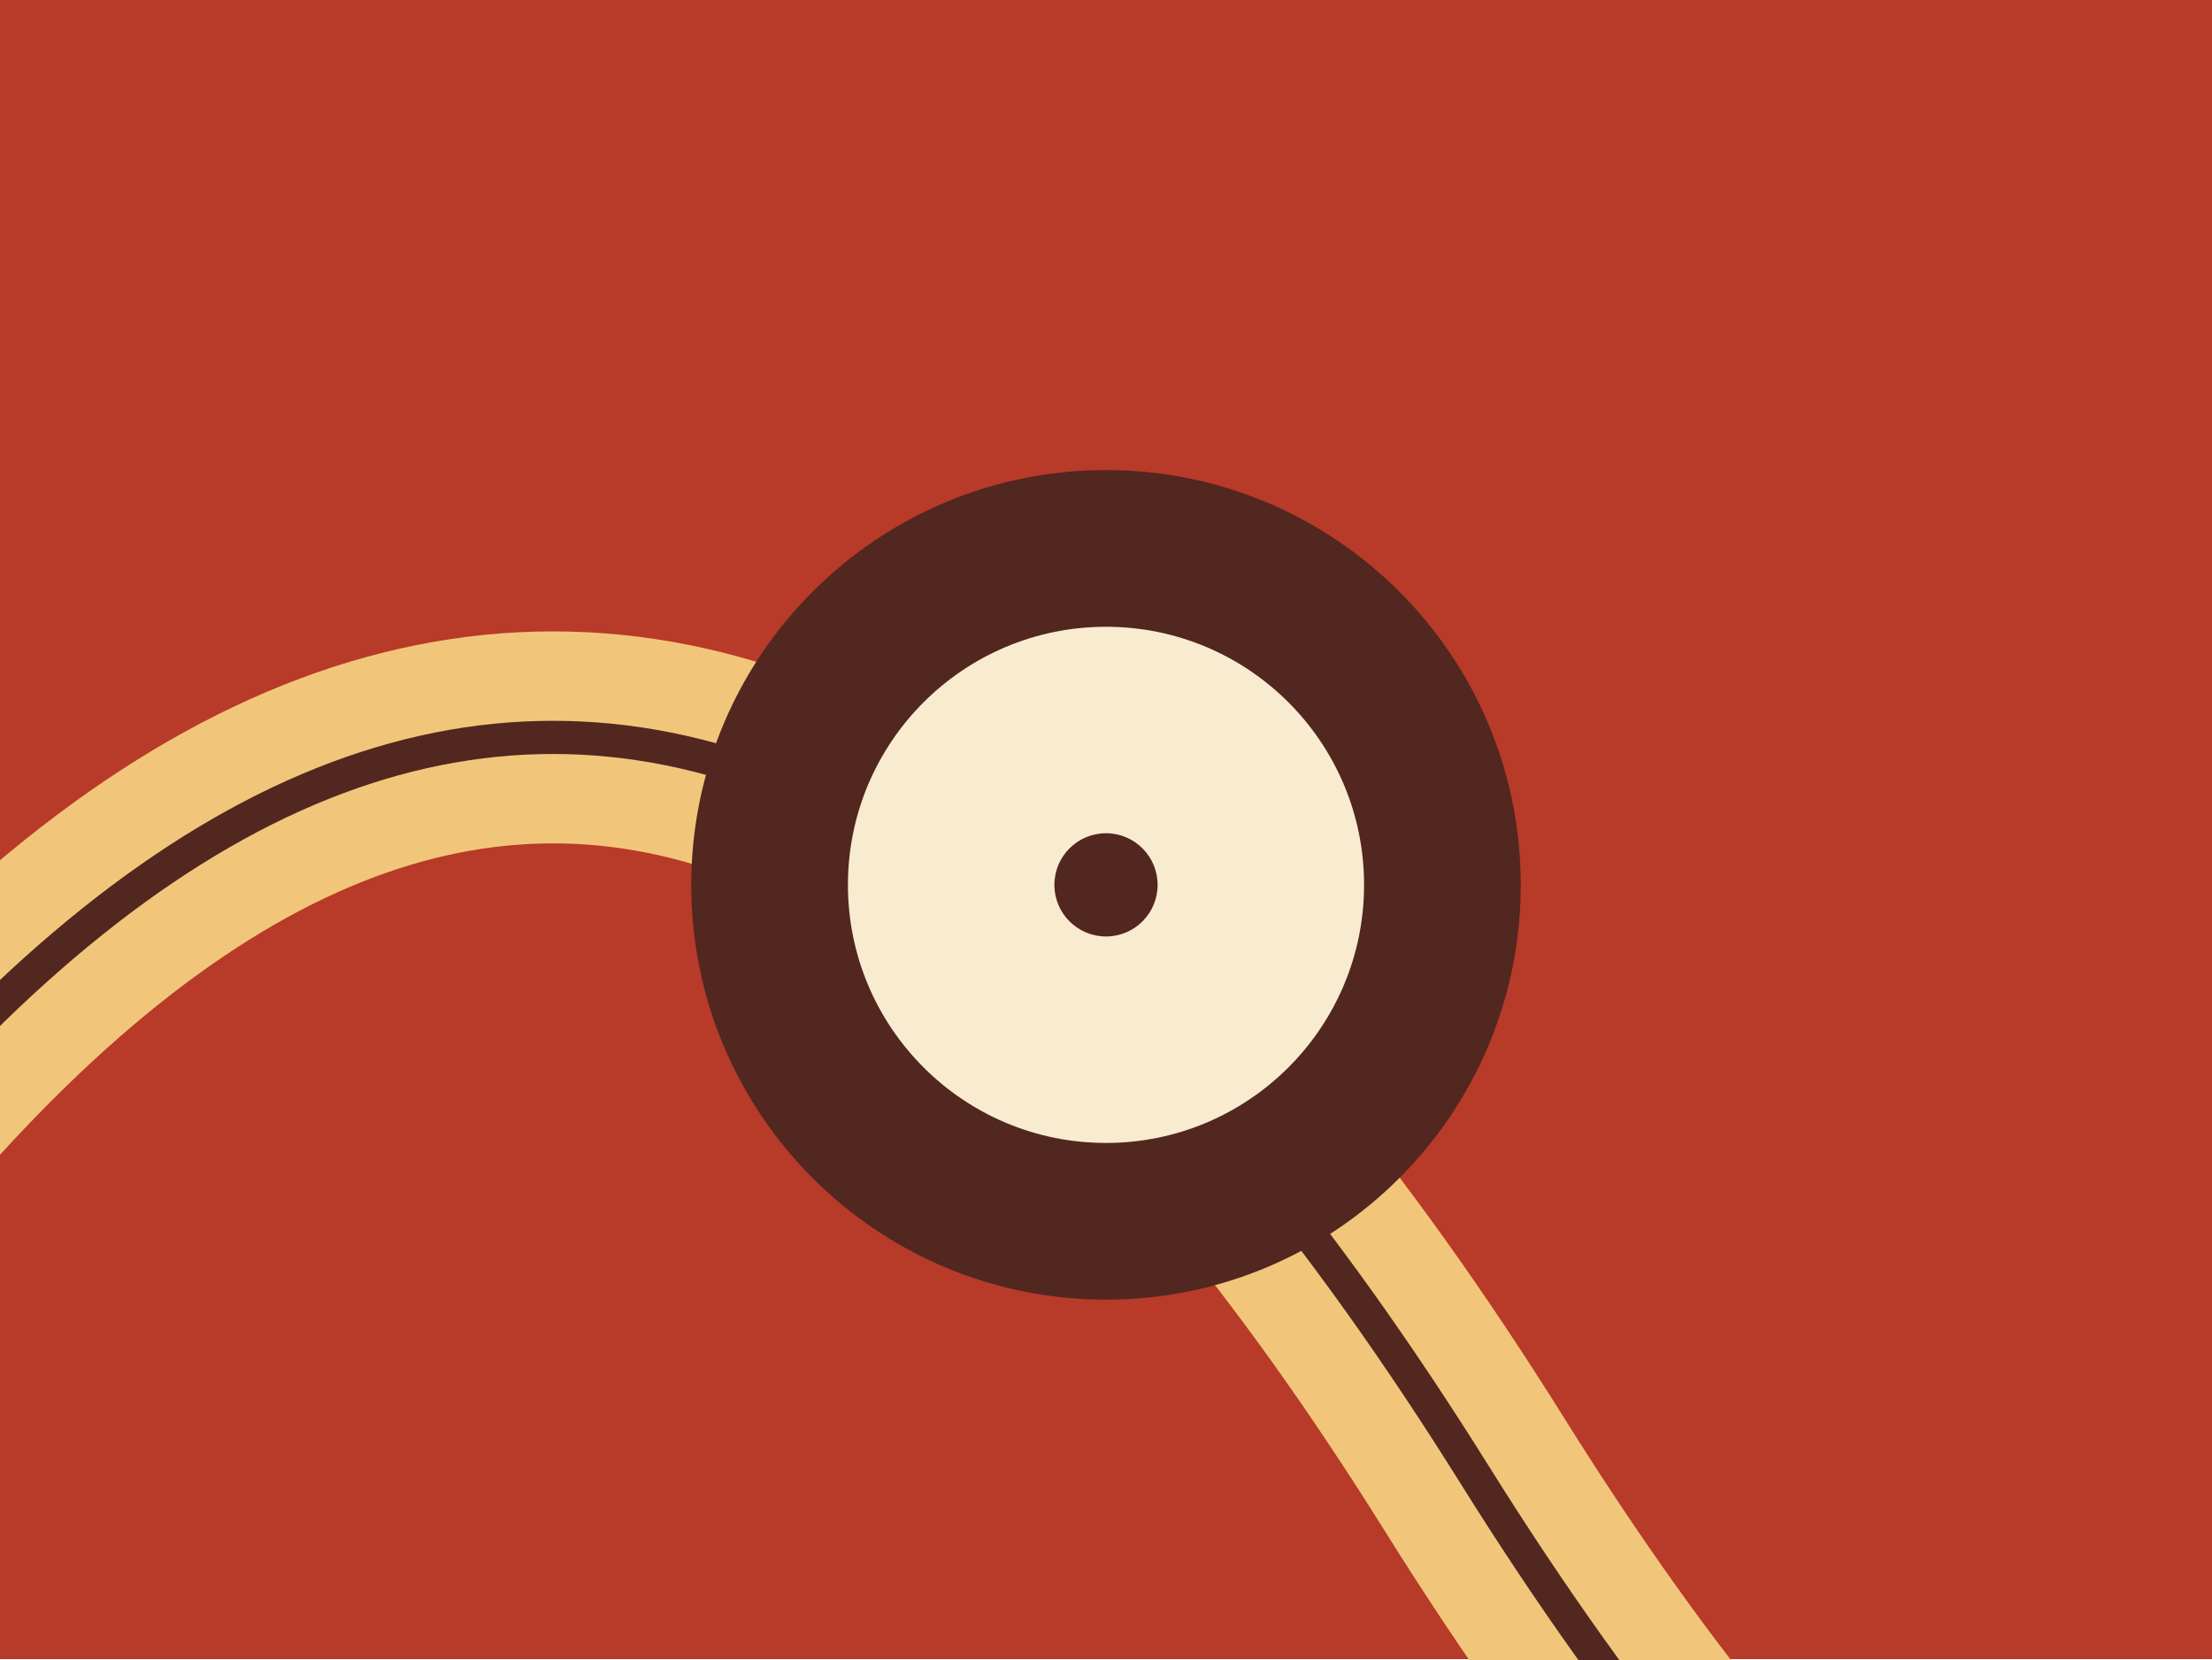
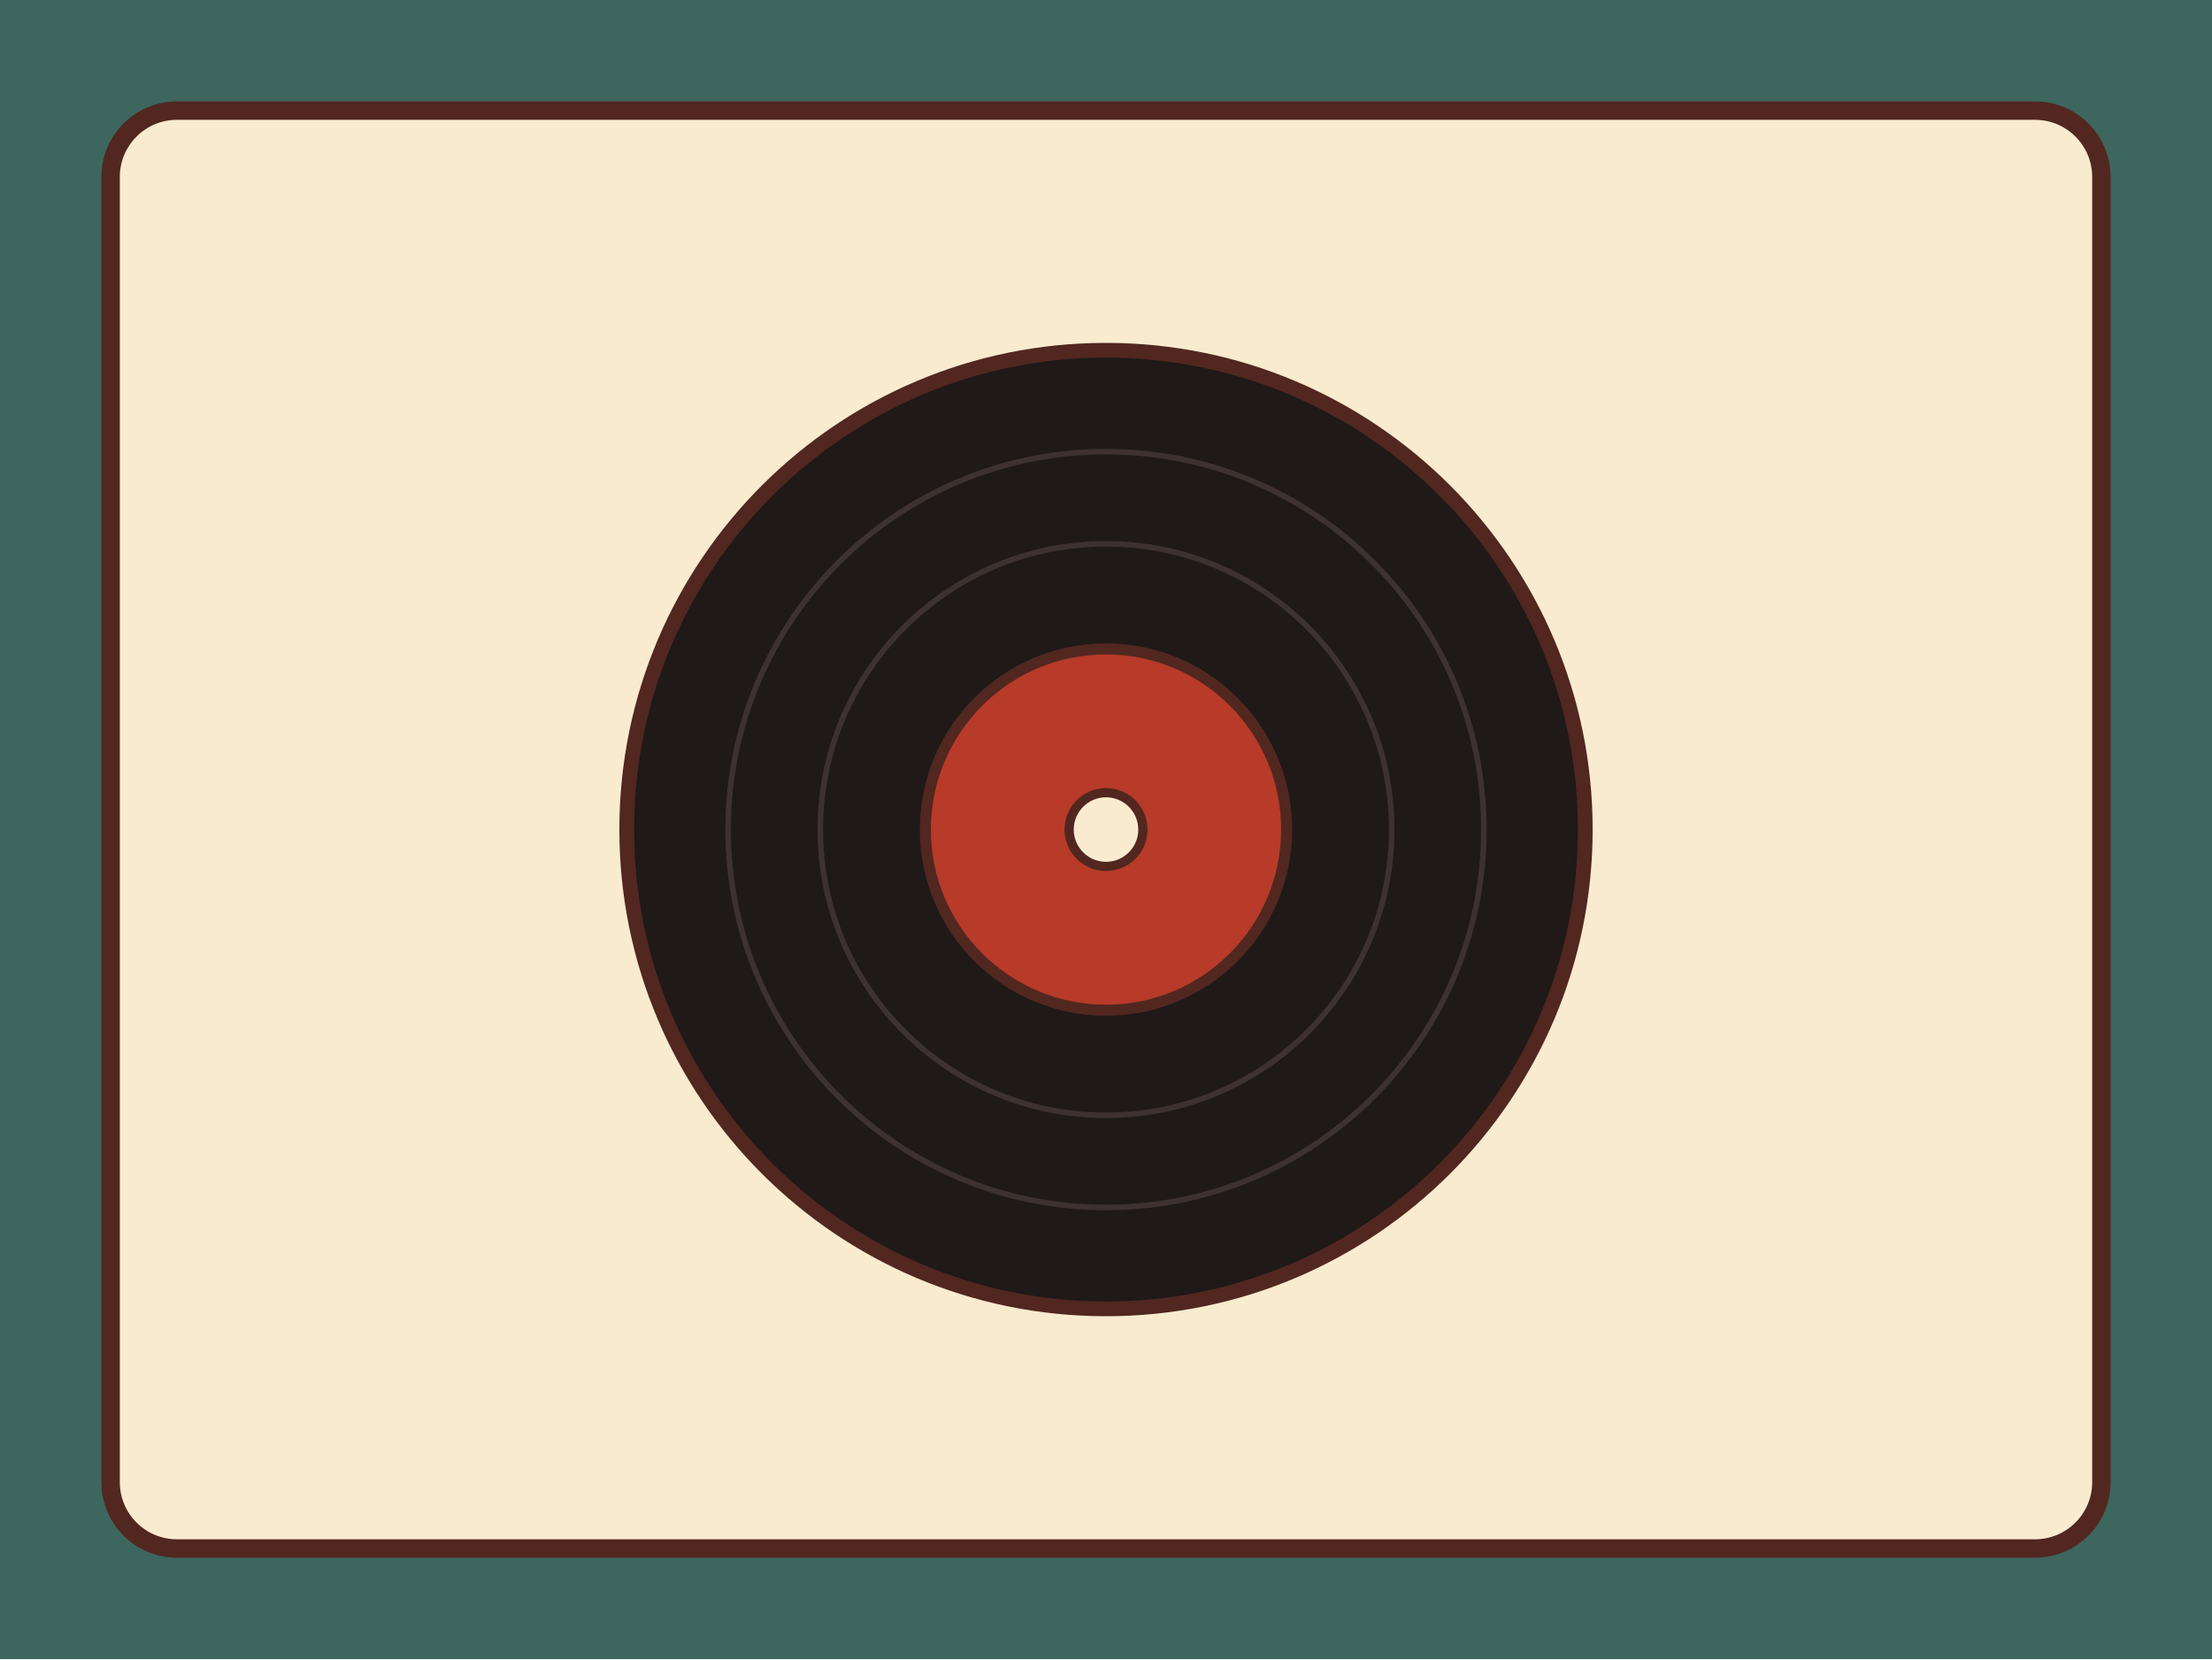
- <svg xmlns="http://www.w3.org/2000/svg" viewBox="0 0 1200 900">
-   <rect width="1200" height="900" fill="#b83a29" />
-   <path d="M-200 800Q300 0 800 800T1800 800" fill="none" stroke="#f2c67a" stroke-width="115" />
-   <path d="M-200 800Q300 0 800 800T1800 800" fill="none" stroke="#512720" stroke-width="18" />
-   <circle cx="600" cy="480" r="225" fill="#512720" />
-   <circle cx="600" cy="480" r="140" fill="#f9ebcf" />
-   <circle cx="600" cy="480" r="28" fill="#512720" />
+ <svg xmlns="http://www.w3.org/2000/svg" viewBox="0 0 1200 900" fill="none">
+   <rect width="1200" height="900" fill="#3D665F" />
+   <rect x="60" y="60" width="1080" height="780" rx="36" fill="#F9EBCF" stroke="#512720" stroke-width="10" />
+   <circle cx="600" cy="450" r="260" fill="#1F1918" stroke="#512720" stroke-width="8" />
+   <circle cx="600" cy="450" r="205" stroke="#3D3230" stroke-width="3" />
+   <circle cx="600" cy="450" r="155" stroke="#3D3230" stroke-width="3" />
+   <circle cx="600" cy="450" r="98" fill="#B83A29" stroke="#512720" stroke-width="6" />
+   <circle cx="600" cy="450" r="20" fill="#F9EBCF" stroke="#512720" stroke-width="5" />
</svg>
